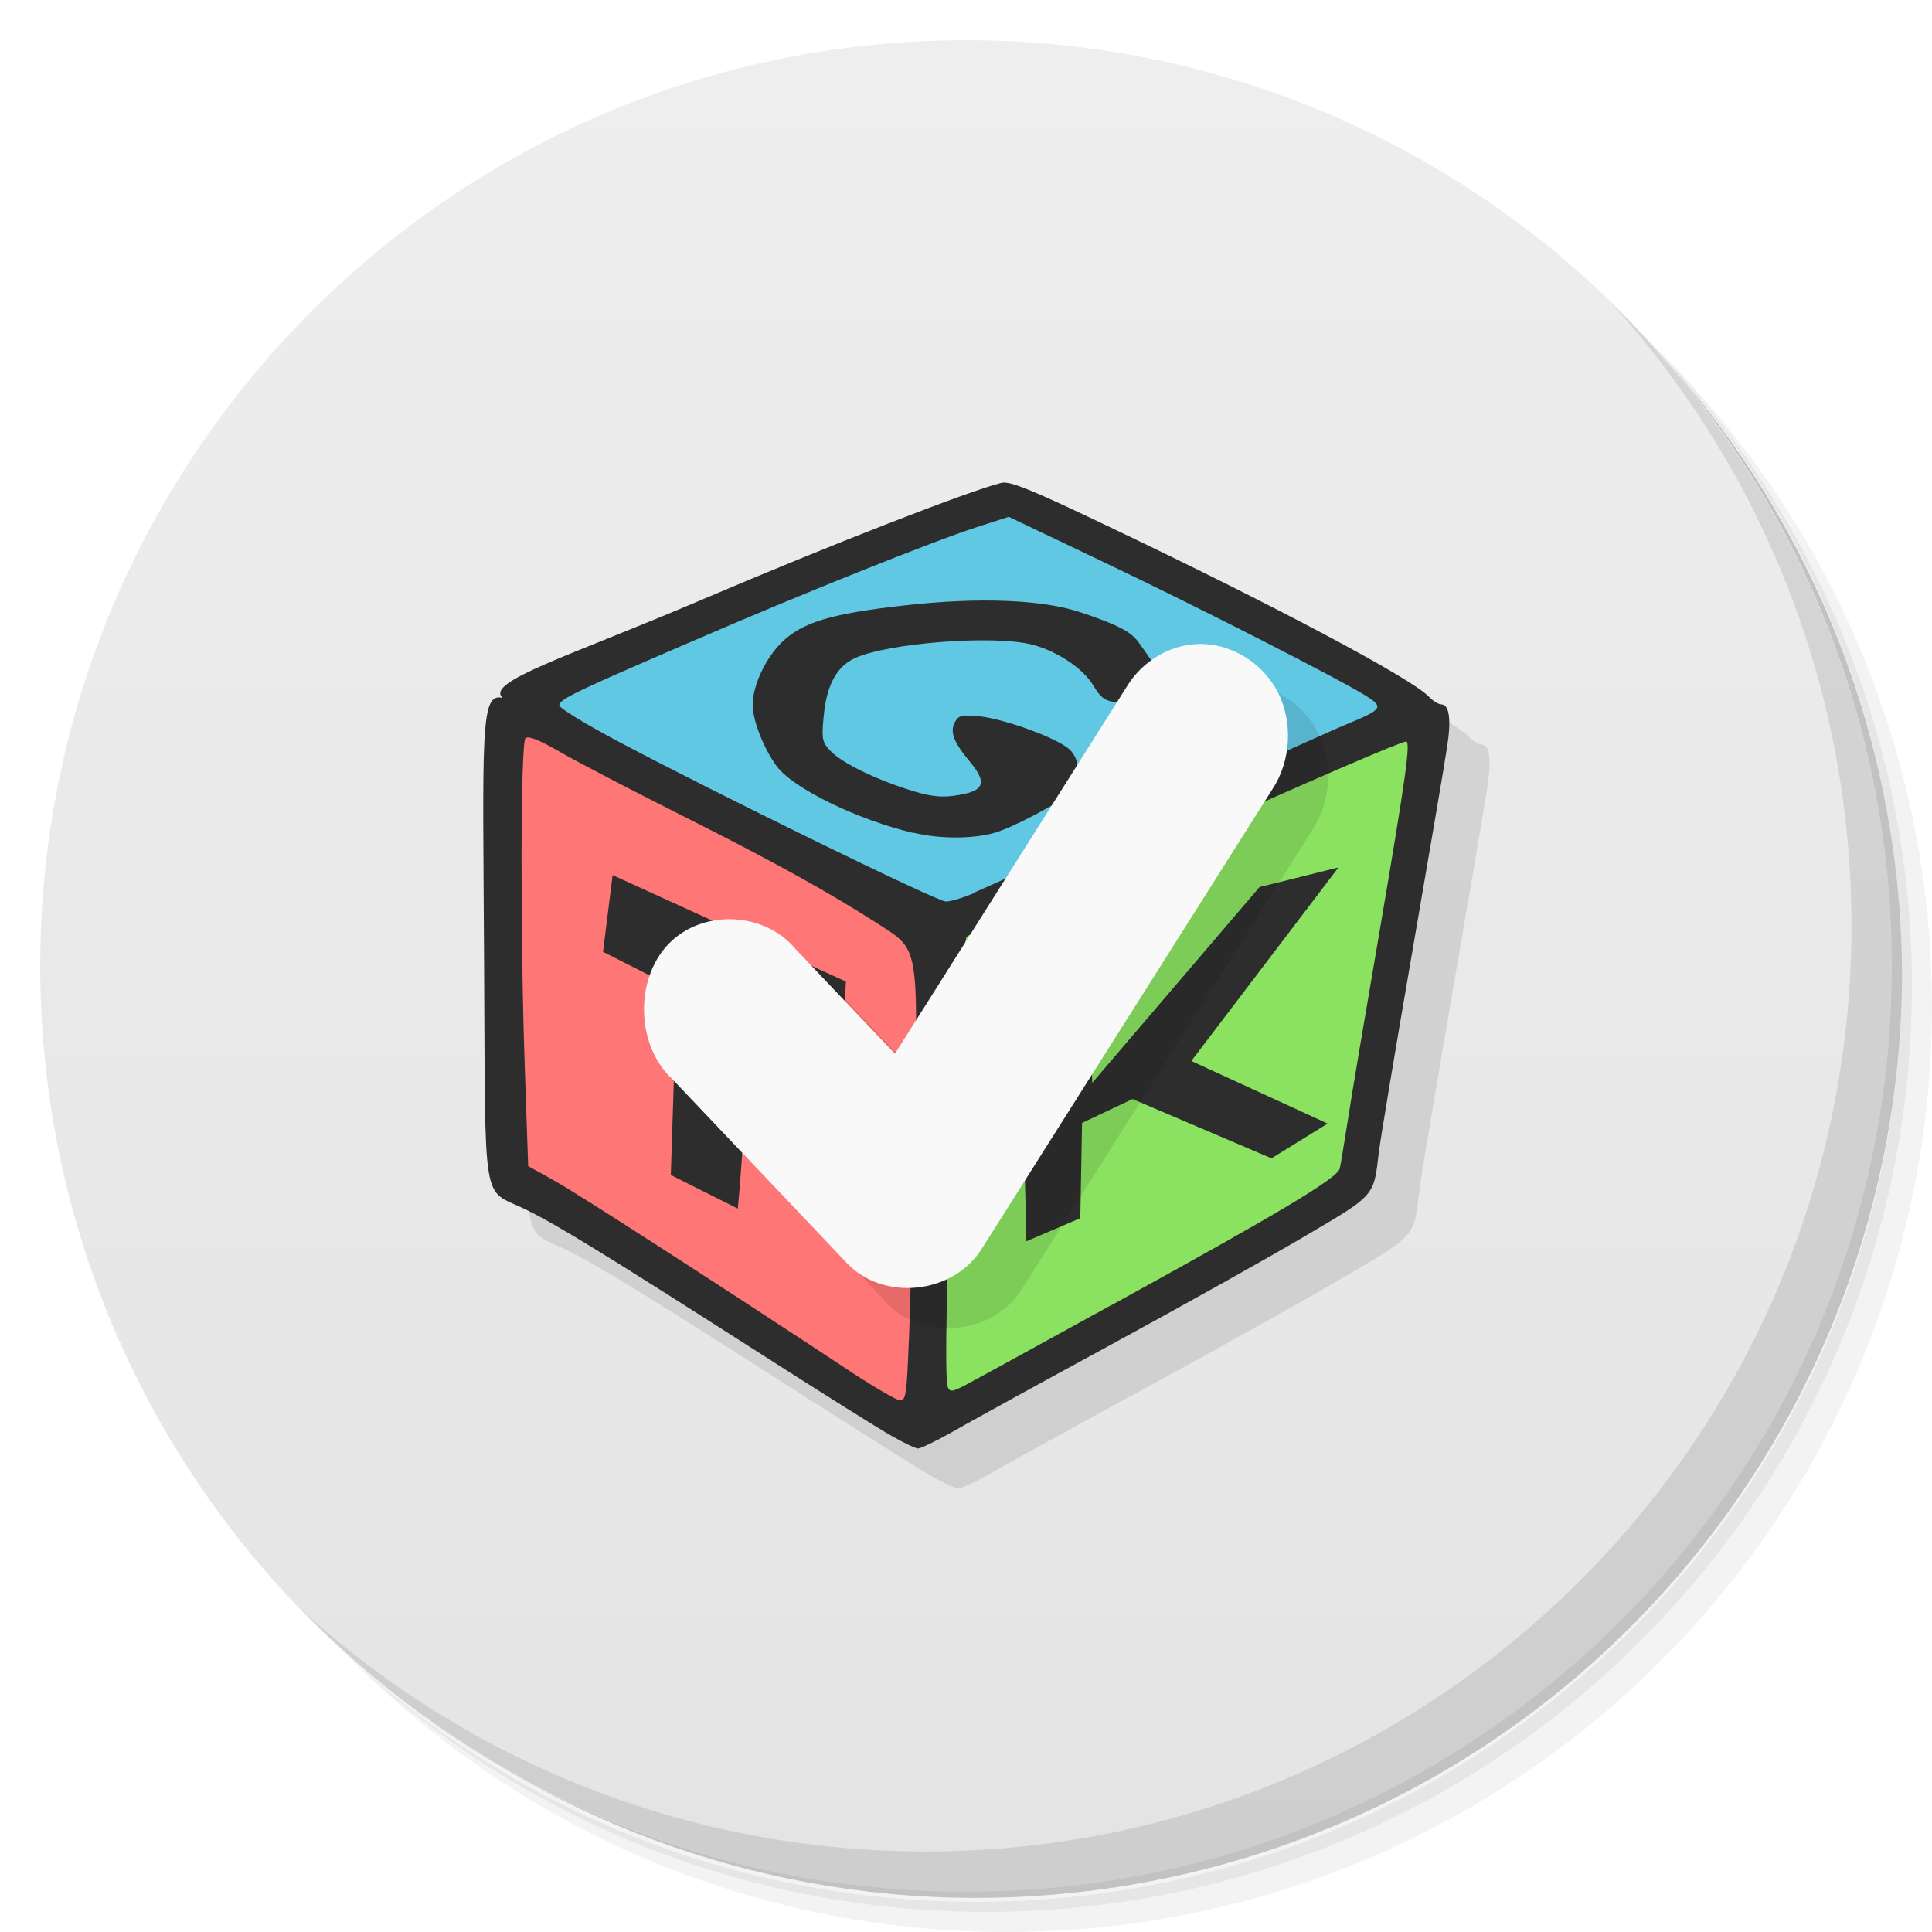
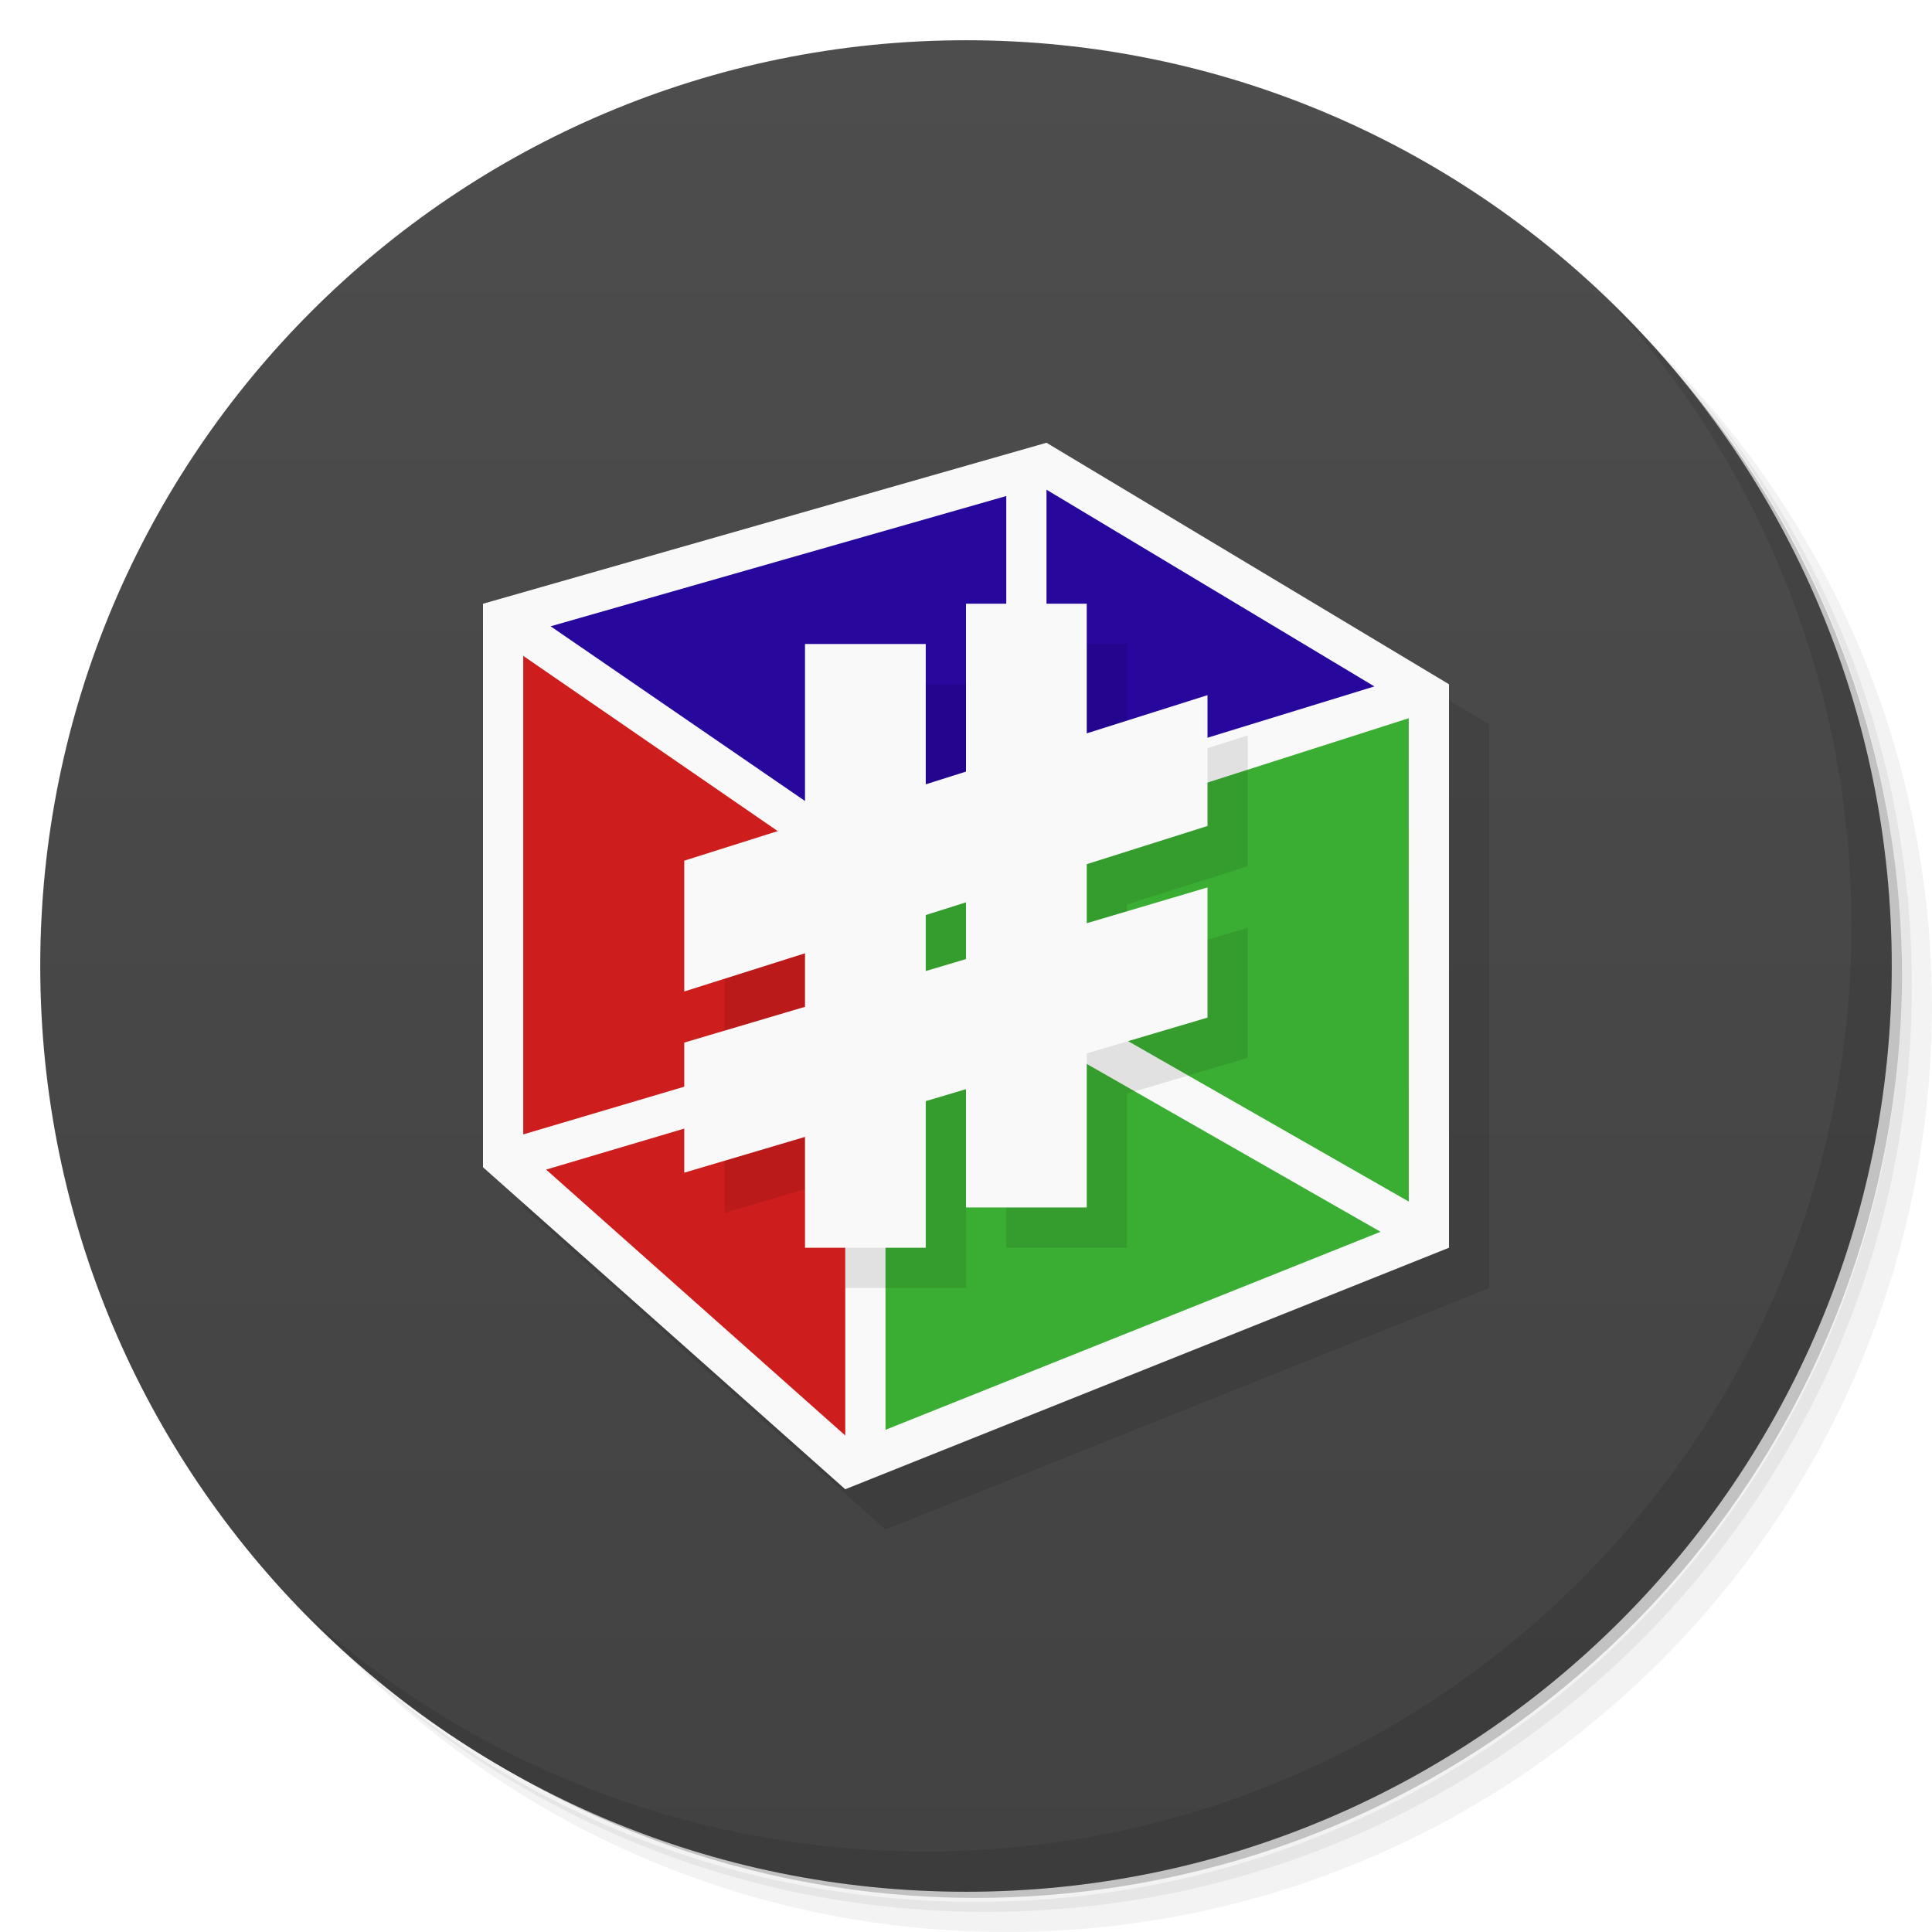
<svg xmlns="http://www.w3.org/2000/svg" version="1.1" viewBox="0 0 48 48">
  <defs>
-     <linearGradient id="bg" x1="1" x2="47" gradientTransform="matrix(0 -1 1 0 -1.5e-6 48)" gradientUnits="userSpaceOnUse">
-       <stop style="stop-color:#e4e4e4" offset="0" />
-       <stop style="stop-color:#eee" offset="1" />
+     <linearGradient id="bg" x2="0" y1="1" y2="47" gradientUnits="userSpaceOnUse">
+       <stop style="stop-color:#4d4d4d" offset="0" />
+       <stop style="stop-color:#424242" offset="1" />
    </linearGradient>
  </defs>
  <path d="m36.31 5c5.859 4.062 9.688 10.831 9.688 18.5 0 12.426-10.07 22.5-22.5 22.5-7.669 0-14.438-3.828-18.5-9.688 1.037 1.822 2.306 3.499 3.781 4.969 4.085 3.712 9.514 5.969 15.469 5.969 12.703 0 23-10.298 23-23 0-5.954-2.256-11.384-5.969-15.469-1.469-1.475-3.147-2.744-4.969-3.781zm4.969 3.781c3.854 4.113 6.219 9.637 6.219 15.719 0 12.703-10.297 23-23 23-6.081 0-11.606-2.364-15.719-6.219 4.16 4.144 9.883 6.719 16.219 6.719 12.703 0 23-10.298 23-23 0-6.335-2.575-12.06-6.719-16.219z" style="opacity:.05" />
  <path d="m41.28 8.781c3.712 4.085 5.969 9.514 5.969 15.469 0 12.703-10.297 23-23 23-5.954 0-11.384-2.256-15.469-5.969 4.113 3.854 9.637 6.219 15.719 6.219 12.703 0 23-10.298 23-23 0-6.081-2.364-11.606-6.219-15.719z" style="opacity:.1" />
  <path d="m31.25 2.375c8.615 3.154 14.75 11.417 14.75 21.13 0 12.426-10.07 22.5-22.5 22.5-9.708 0-17.971-6.135-21.12-14.75a23 23 0 0 0 44.875-7 23 23 0 0 0-16-21.875z" style="opacity:.2" />
-   <path d="m24 1c12.703 0 23 10.297 23 23s-10.297 23-23 23-23-10.297-23-23 10.297-23 23-23z" style="fill:url(#bg)" />
-   <g transform="translate(1,1)">
-     <g style="opacity:.1">
-       <path d="m22.16 35.68c-0.289-0.16-1.832-1.129-3.418-2.145-3.77-2.41-4.906-3.109-5.703-3.496-1.078-0.523-0.977 0.086-1.012-6.082-0.031-5.762-0.105-6.766 0.461-6.617-0.445-0.402 1.641-1.031 4.906-2.422 3.188-1.363 6.711-2.734 7.488-2.922 0.207-0.047 0.711 0.152 2.598 1.055 4.156 1.977 7.582 3.797 8.02 4.258 0.102 0.105 0.238 0.191 0.309 0.191 0.199 0 0.254 0.379 0.141 1.074-0.051 0.352-0.441 2.637-0.863 5.078s-0.797 4.688-0.832 4.992c-0.125 1.082-0.09 1.043-1.813 2.055-0.855 0.508-3.035 1.727-4.836 2.707s-3.594 1.965-3.984 2.191c-0.391 0.219-0.758 0.395-0.82 0.391-0.059-4e-3 -0.348-0.141-0.637-0.305" />
-     </g>
-   </g>
-   <path d="m22.938 22.914-10-5.723 12.03-4.734 10.1 5.359-12.13 5.094m0 4e-3" style="fill:#60c8e2" />
-   <path d="m23.57 22.93 11.875-5.01-1.707 11.457-11.184 6.145 1.016-12.598m0-4e-3" style="fill:#8be260" />
-   <path d="m22.801 35.25-10.04-5.922 0.043-11.402 10.418 5.18-0.422 12.148m0-4e-3" style="fill:#ff7676" />
-   <path d="m22.16 35.68c-0.289-0.16-1.832-1.129-3.418-2.145-3.77-2.41-4.906-3.109-5.703-3.496-1.078-0.523-0.977 0.086-1.012-6.082-0.031-5.762-0.105-6.766 0.461-6.617-0.445-0.402 1.641-1.031 4.906-2.422 3.188-1.363 6.711-2.734 7.488-2.922 0.207-0.047 0.711 0.152 2.598 1.055 4.156 1.977 7.582 3.797 8.02 4.258 0.102 0.105 0.238 0.191 0.309 0.191 0.199 0 0.254 0.379 0.141 1.074-0.051 0.352-0.441 2.637-0.863 5.078s-0.797 4.688-0.832 4.992c-0.125 1.082-0.09 1.043-1.813 2.055-0.855 0.508-3.035 1.727-4.836 2.707s-3.594 1.965-3.984 2.191c-0.391 0.219-0.758 0.395-0.82 0.391-0.059-4e-3 -0.348-0.141-0.637-0.305m0.418-2.395c0.031-0.824 0.094-3.188 0.133-5.246 0.098-4.574 0.121-4.434-0.891-5.082-1.242-0.797-2.582-1.543-4.867-2.691-1.246-0.625-2.609-1.336-3.035-1.582-0.523-0.305-0.801-0.41-0.867-0.348-0.125 0.117-0.133 4.902-0.016 8.25l0.082 2.383 0.688 0.383c0.59 0.332 4.04 2.555 7.383 4.762 0.566 0.371 1.086 0.672 1.172 0.676 0.145 4e-3 0.164-0.188 0.215-1.5m-5.914-4.102 0.148-4.617-1.832-0.926 0.238-1.906 5.797 2.645-0.109 1.789-2.105-0.836c-0.273 1.031-0.316 3.105-0.473 4.688l-1.664-0.836m10.941 3.238c4.207-2.313 5.629-3.16 5.68-3.402 0.027-0.109 0.113-0.66 0.203-1.219 0.086-0.563 0.457-2.766 0.824-4.898 0.609-3.578 0.738-4.488 0.621-4.488-0.125 0-2.379 0.973-5.254 2.266-1.777 0.801-3.75 1.684-4.383 1.965-0.637 0.281-1.207 0.566-1.277 0.617-0.195 0.172-0.648 10.766-0.473 11.191 0.055 0.141 0.125 0.125 0.613-0.145 0.309-0.164 1.855-1.016 3.441-1.887m-2.105-1.59c-0.031-2.449-0.227-4.871 0.344-7.438l1.191-0.02 0.105 3.52 4.156-4.863 1.961-0.488-3.656 4.809 3.387 1.555-1.395 0.863-3.453-1.473-1.254 0.594-0.043 2.367m-2.637-8.09c0.281-0.117 2.328-1.051 4.559-2.063 2.227-1.02 4.328-1.969 4.672-2.109 0.914-0.379 0.953-0.43 0.512-0.711-0.672-0.422-4.098-2.172-6.5-3.316l-2.383-1.137-0.801 0.258c-1.125 0.367-4.336 1.652-7.086 2.844-2.895 1.246-3.281 1.434-3.281 1.582 0 0.066 0.637 0.457 1.422 0.875 2.508 1.332 7.965 4 8.184 4 0.117 0 0.441-0.098 0.723-0.219m-1.527-1.484c-1.395-0.328-2.98-1.105-3.395-1.652-0.324-0.438-0.602-1.141-0.602-1.531 0-0.473 0.309-1.141 0.711-1.543 0.512-0.508 1.223-0.723 3.07-0.93 1.836-0.207 3.418-0.145 4.363 0.172 0.895 0.297 1.254 0.48 1.438 0.738 0.48 0.66 0.82 1.215 0.82 1.328 0 0.168-0.445 0.332-0.762 0.277-0.137-0.027-0.406-0.07-0.605-0.102-0.293-0.043-0.395-0.125-0.574-0.426-0.25-0.418-0.895-0.852-1.52-1.012-0.961-0.246-3.602-0.039-4.41 0.34-0.457 0.215-0.703 0.688-0.77 1.473-0.051 0.539-0.031 0.621 0.18 0.836 0.281 0.289 1.063 0.676 1.938 0.957 0.484 0.156 0.766 0.195 1.102 0.152 0.781-0.105 0.871-0.301 0.41-0.855-0.402-0.48-0.496-0.742-0.367-0.977 0.094-0.168 0.172-0.188 0.605-0.145 0.621 0.063 1.934 0.539 2.238 0.82 0.273 0.242 0.316 0.816 0.074 1.043-0.266 0.262-1.461 0.898-1.93 1.031-0.543 0.156-1.352 0.156-2.01 0m-8e-3 4e-3" style="fill:#2d2d2d" />
-   <path d="m30.762 16.999c0.801-0.027 1.602 0.453 1.984 1.195 0.383 0.742 0.328 1.711-0.129 2.406l-7.234 11.438c-0.715 1.125-2.449 1.297-3.348 0.336l-4.344-4.578c-0.883-0.824-0.926-2.457-0.09-3.336 0.84-0.879 2.387-0.82 3.168 0.121l2.465 2.598 5.766-9.129c0.379-0.625 1.059-1.027 1.762-1.051" style="opacity:.1" />
-   <path d="m29.762 16c0.801-0.027 1.602 0.453 1.984 1.195 0.383 0.742 0.328 1.711-0.129 2.406l-7.234 11.438c-0.715 1.125-2.449 1.297-3.348 0.336l-4.344-4.578c-0.883-0.824-0.926-2.457-0.09-3.336 0.84-0.879 2.387-0.82 3.168 0.121l2.465 2.598 5.766-9.129c0.379-0.625 1.059-1.027 1.762-1.051" style="fill:#f9f9f9" />
+   <circle cx="24" cy="24" r="23" style="fill:url(#bg)" />
  <path d="m40.03 7.531c3.712 4.084 5.969 9.514 5.969 15.469 0 12.703-10.297 23-23 23-5.954 0-11.384-2.256-15.469-5.969 4.178 4.291 10.01 6.969 16.469 6.969 12.703 0 23-10.298 23-23 0-6.462-2.677-12.291-6.969-16.469z" style="opacity:.1" />
+   <path d="m13 16 14-4 10 6v14l-15 6-9-8z" style="opacity:.1" />
+   <path d="m12 15 14-4 10 6v14l-15 6-9-8z" style="fill:#f9f9f9" />
+   <path d="m35 17.844-13 4.156v13.523l12.299-4.92-8.863-5.064 0.838-0.674 8.727 4.988z" style="fill:#3aae32" />
+   <path d="m13 16.295v11.889l5-1.482v1.041l-4.432 1.315 7.432 6.606v-5.662l0.5-4-0.5-4.199z" style="fill:#ce1d1d" />
+   <path d="m26 12.166v3.834h-1v-3.676l-11.32 3.236 7.92 5.439h0.4l4.639-1 2.361-1.363 5.146-1.582z" style="fill:#28079d" />
+   <path d="m25 16v3.902l-3 0.947v-3.85h-1v4.166l-3 0.949v1.152l3-0.949v3.441l-3 0.889v1.147l3-0.889v3.094h1v-3.391l3-0.887v3.277h1v-3.574l3-0.889v-1.148l-3 0.889v-3.539l3-0.949v-1.152l-3 0.949v-3.586h-1zm0 5.055v3.519l-3 0.889v-3.461l3-0.947z" style="fill:#e4ba21" />
+   <path d="m12 29 27-8" style="fill:#ff0" />
+   <path d="m25 16-1 1h-3v4.434l-3 0.949v7.752l3-0.889v2.754h3v-2h1v1h3v-3.828l3-0.889v-3.234l-3 0.889v-1.467l3-0.949v-3.25l-3 0.949v-3.221z" style="opacity:.1" />
+   <path d="m24 15v4.17l-1 0.316v-3.486h-3v4.434l-3 0.949v3.25l3-0.949v1.33l-3 0.889v3.232l3-0.889v2.754h3v-3.643l1-0.297v2.939h3v-3.828l3-0.889v-3.234l-3 0.889v-1.467l3-0.949v-3.25l-3 0.949v-3.221h-3zm0 7.418v1.41l-1 0.297v-1.391l1-0.316z" style="fill:#f9f9f9" />
</svg>
